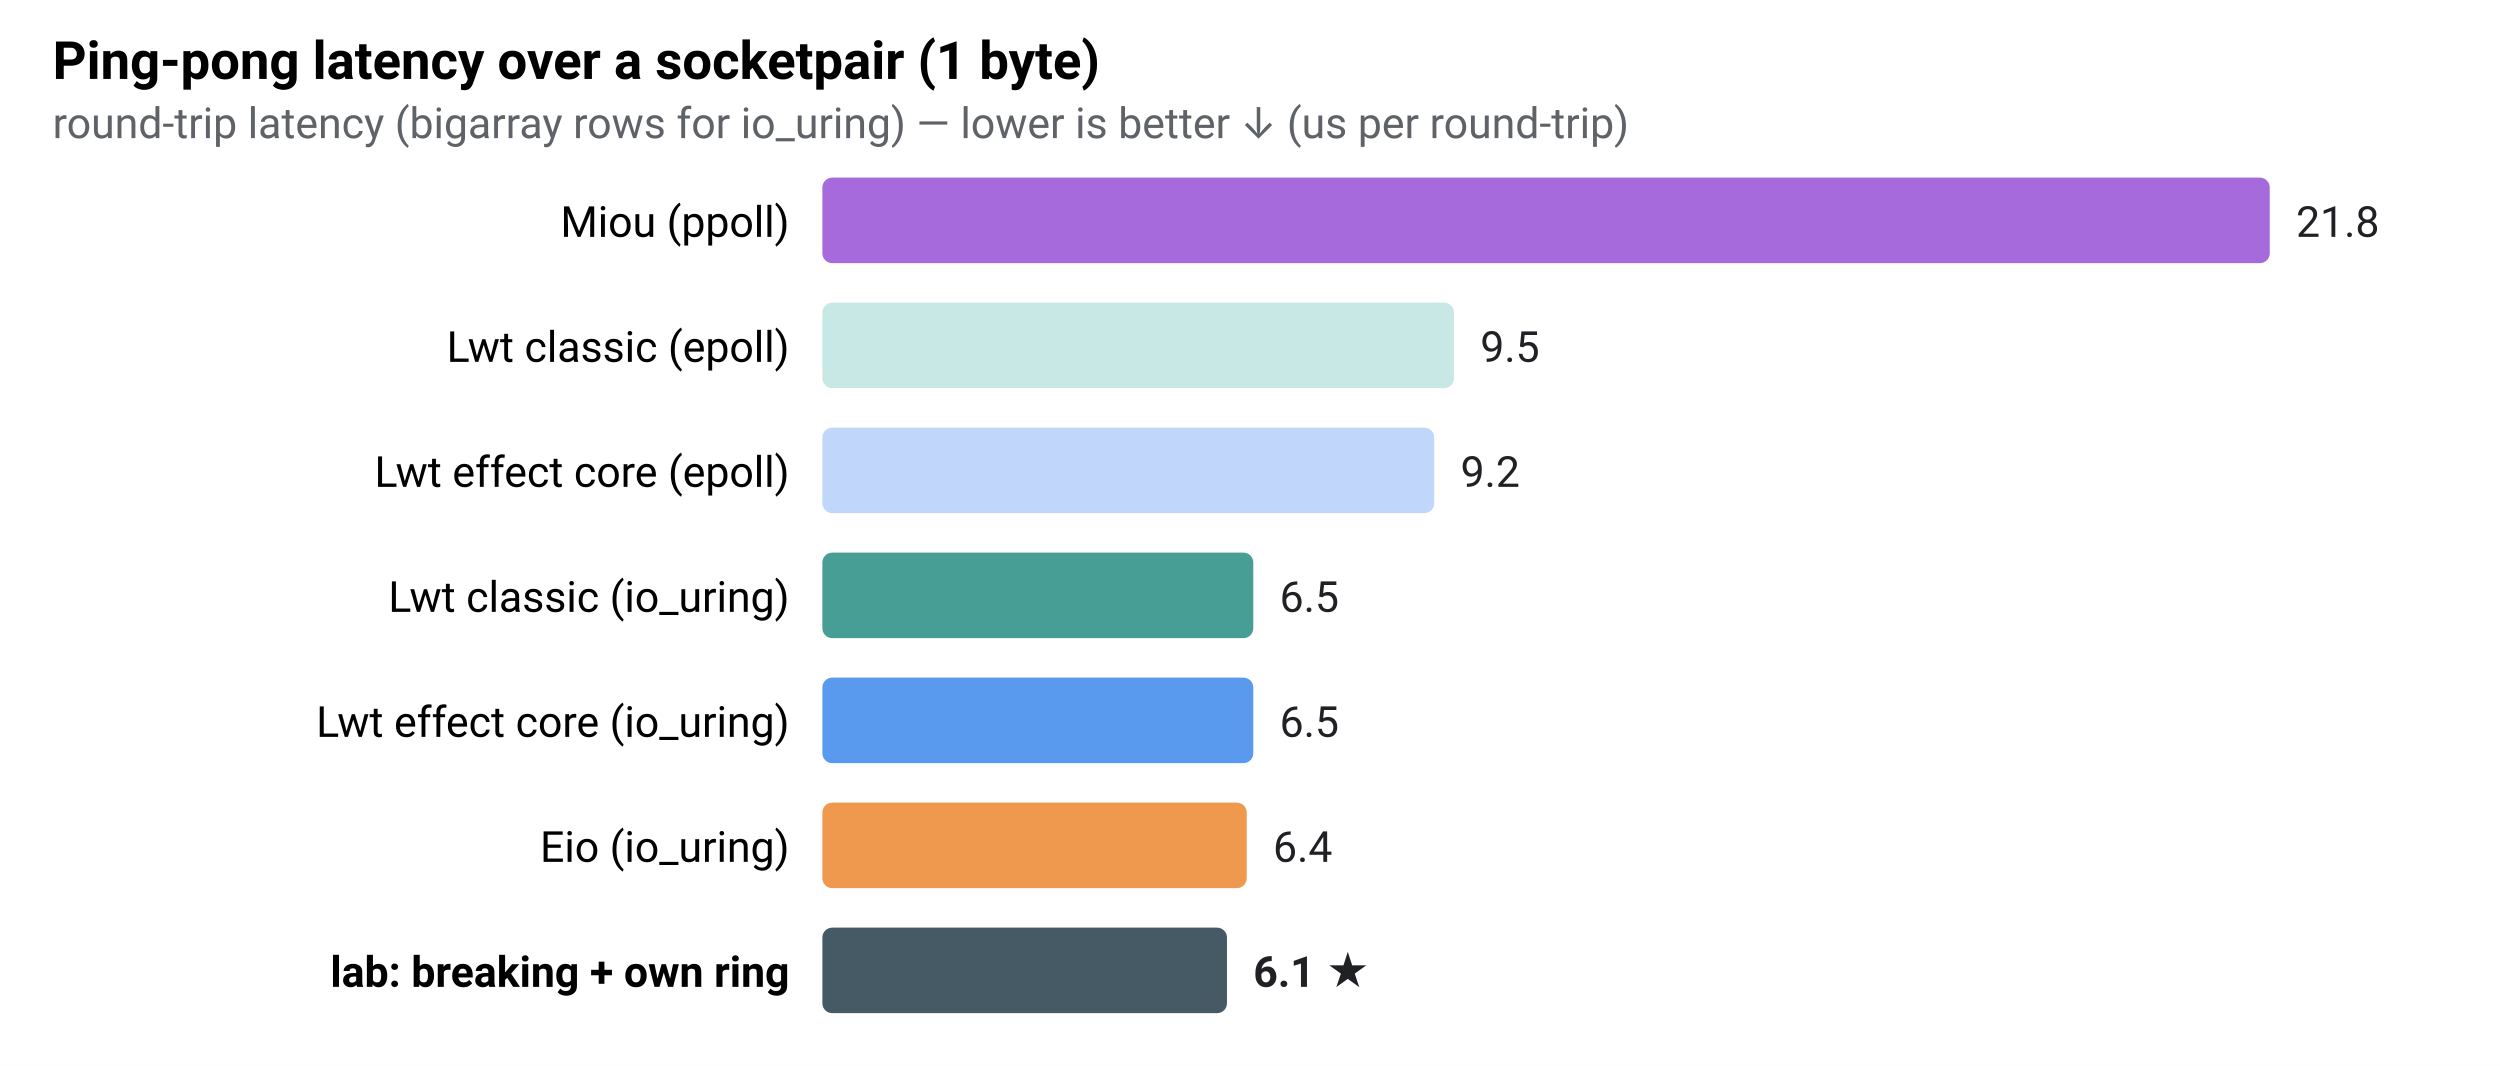
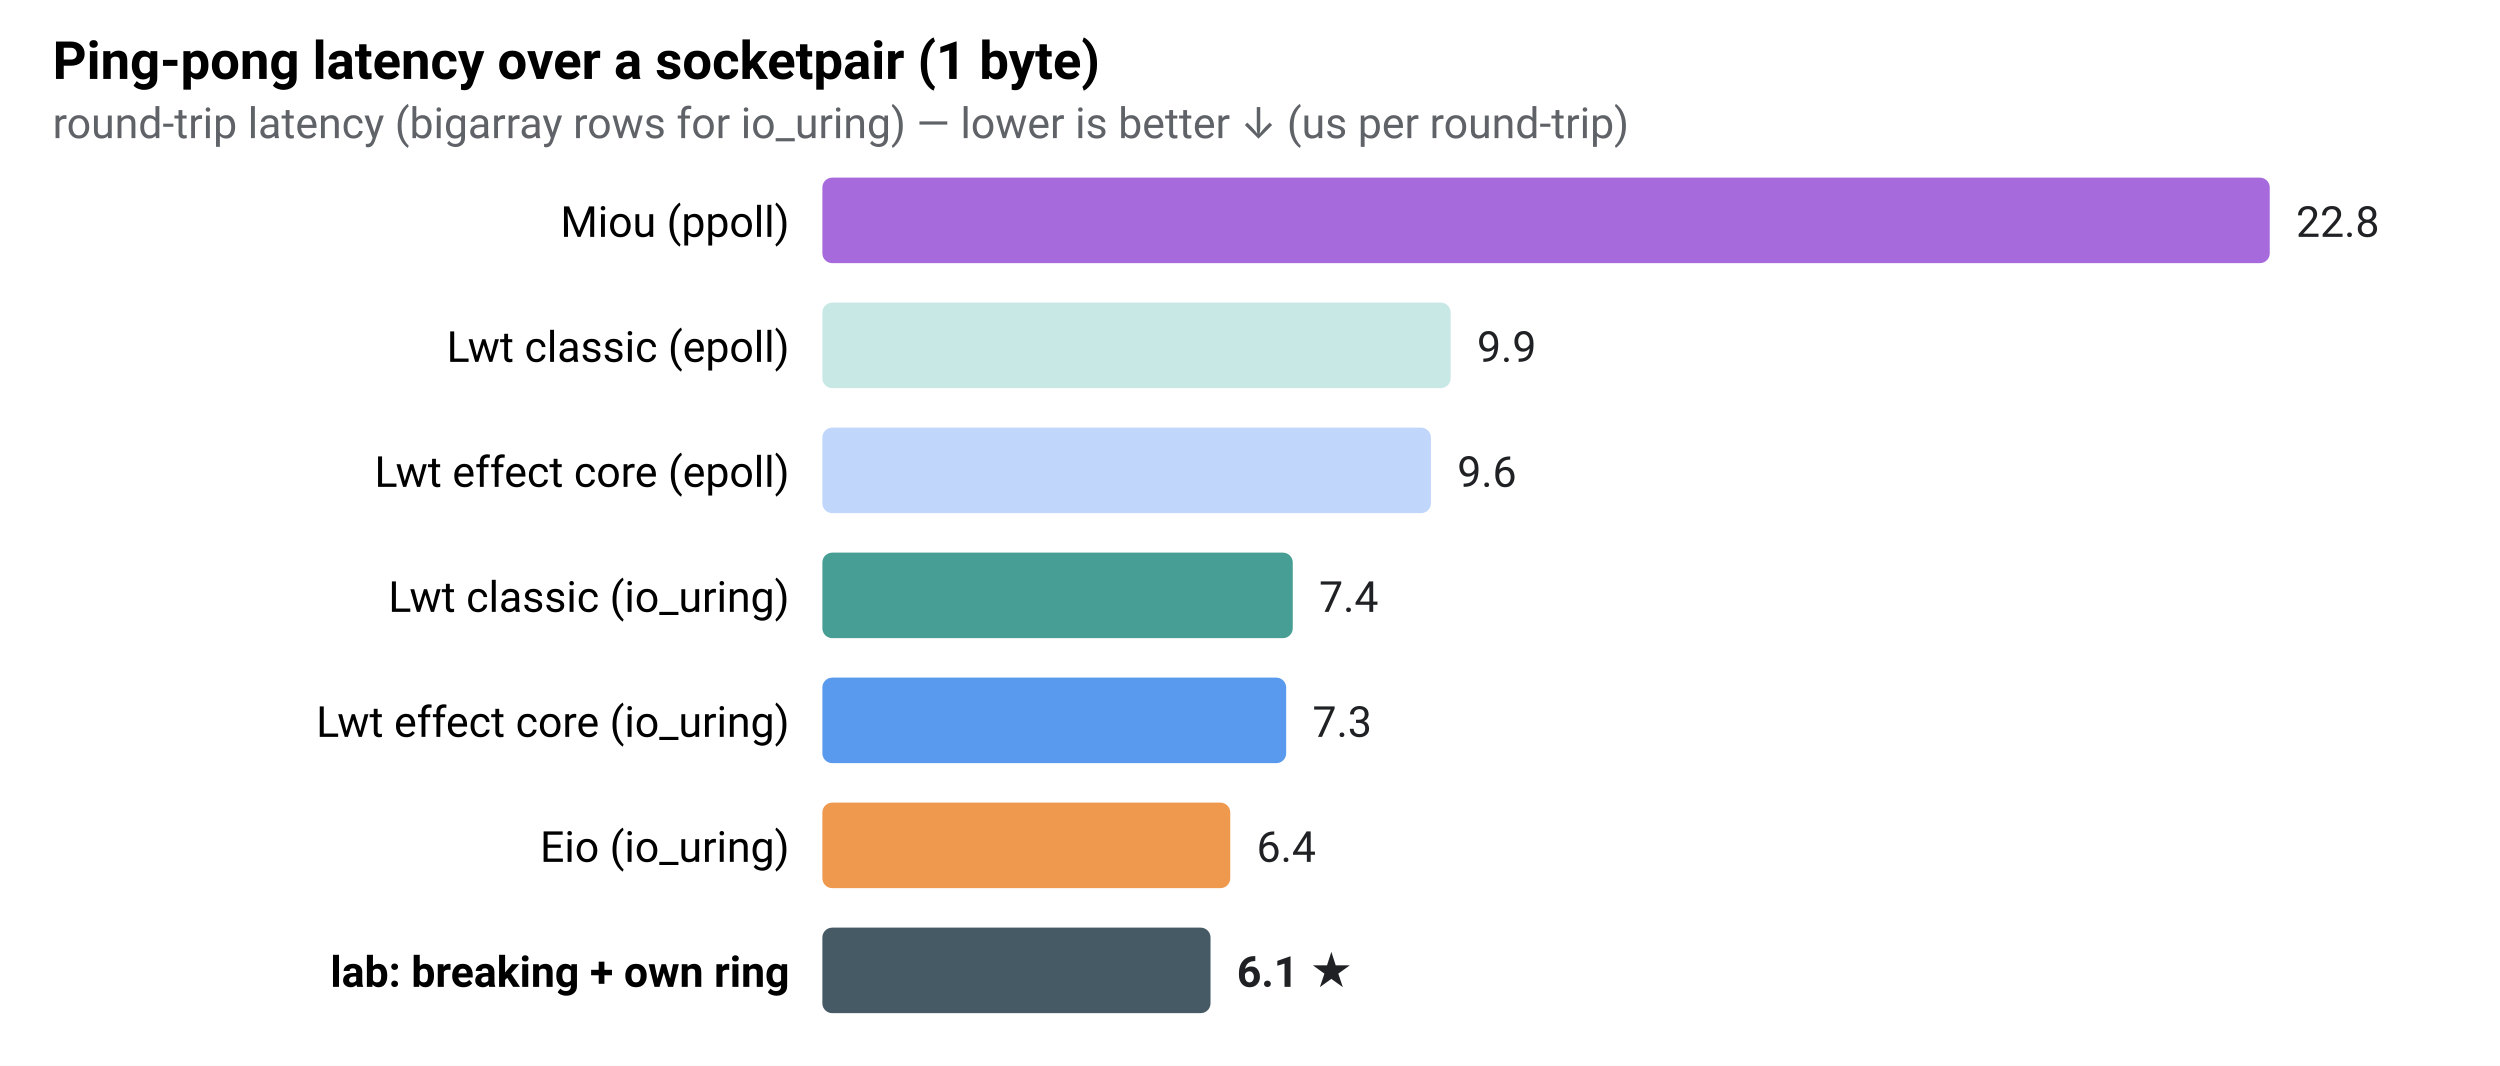
<svg xmlns="http://www.w3.org/2000/svg" width="760" height="324" font-family="-apple-system,Segoe UI,Roboto,sans-serif" font-size="13">
  <rect width="760" height="324" fill="white" />
  <text x="16" y="24" font-size="16" font-weight="700">Ping-pong latency over a socketpair (1 byte)</text>
  <text x="16" y="42" fill="#5f6368">round-trip latency (bigarray rows for io_uring) — lower is better ↓ (us per round-trip)</text>
  <text x="240" y="72" text-anchor="end">Miou (ppoll)</text>
  <rect x="250" y="54" width="440" height="26" rx="3" fill="#8430ce" opacity="0.72" />
-   <text x="698" y="72" fill="#202124">21.8</text>
+   <text x="698" y="72" fill="#202124">22.8</text>
  <text x="240" y="110" text-anchor="end">Lwt classic (epoll)</text>
-   <rect x="250" y="92" width="192" height="26" rx="3" fill="#b2dfdb" opacity="0.72" />
-   <text x="450" y="110" fill="#202124">9.5</text>
+   <rect x="250" y="92" width="191" height="26" rx="3" fill="#b2dfdb" opacity="0.72" />
+   <text x="449" y="110" fill="#202124">9.9</text>
  <text x="240" y="148" text-anchor="end">Lwt effect core (epoll)</text>
-   <rect x="250" y="130" width="186" height="26" rx="3" fill="#a8c7fa" opacity="0.72" />
-   <text x="444" y="148" fill="#202124">9.2</text>
+   <rect x="250" y="130" width="185" height="26" rx="3" fill="#a8c7fa" opacity="0.72" />
+   <text x="443" y="148" fill="#202124">9.6</text>
  <text x="240" y="186" text-anchor="end">Lwt classic (io_uring)</text>
-   <rect x="250" y="168" width="131" height="26" rx="3" fill="#00796b" opacity="0.72" />
-   <text x="389" y="186" fill="#202124">6.5</text>
+   <rect x="250" y="168" width="143" height="26" rx="3" fill="#00796b" opacity="0.72" />
+   <text x="401" y="186" fill="#202124">7.4</text>
  <text x="240" y="224" text-anchor="end">Lwt effect core (io_uring)</text>
-   <rect x="250" y="206" width="131" height="26" rx="3" fill="#1a73e8" opacity="0.72" />
-   <text x="389" y="224" fill="#202124">6.5</text>
+   <rect x="250" y="206" width="141" height="26" rx="3" fill="#1a73e8" opacity="0.72" />
+   <text x="399" y="224" fill="#202124">7.3</text>
  <text x="240" y="262" text-anchor="end">Eio (io_uring)</text>
-   <rect x="250" y="244" width="129" height="26" rx="3" fill="#e8710a" opacity="0.72" />
-   <text x="387" y="262" fill="#202124">6.4</text>
+   <rect x="250" y="244" width="124" height="26" rx="3" fill="#e8710a" opacity="0.72" />
+   <text x="382" y="262" fill="#202124">6.4</text>
  <text x="240" y="300" text-anchor="end" font-weight="700">lab: breaking + own ring</text>
-   <rect x="250" y="282" width="123" height="26" rx="3" fill="#455a64" />
-   <text x="381" y="300" fill="#202124" font-weight="700">6.1 ★</text>
+   <rect x="250" y="282" width="118" height="26" rx="3" fill="#455a64" />
+   <text x="376" y="300" fill="#202124" font-weight="700">6.1 ★</text>
</svg>
